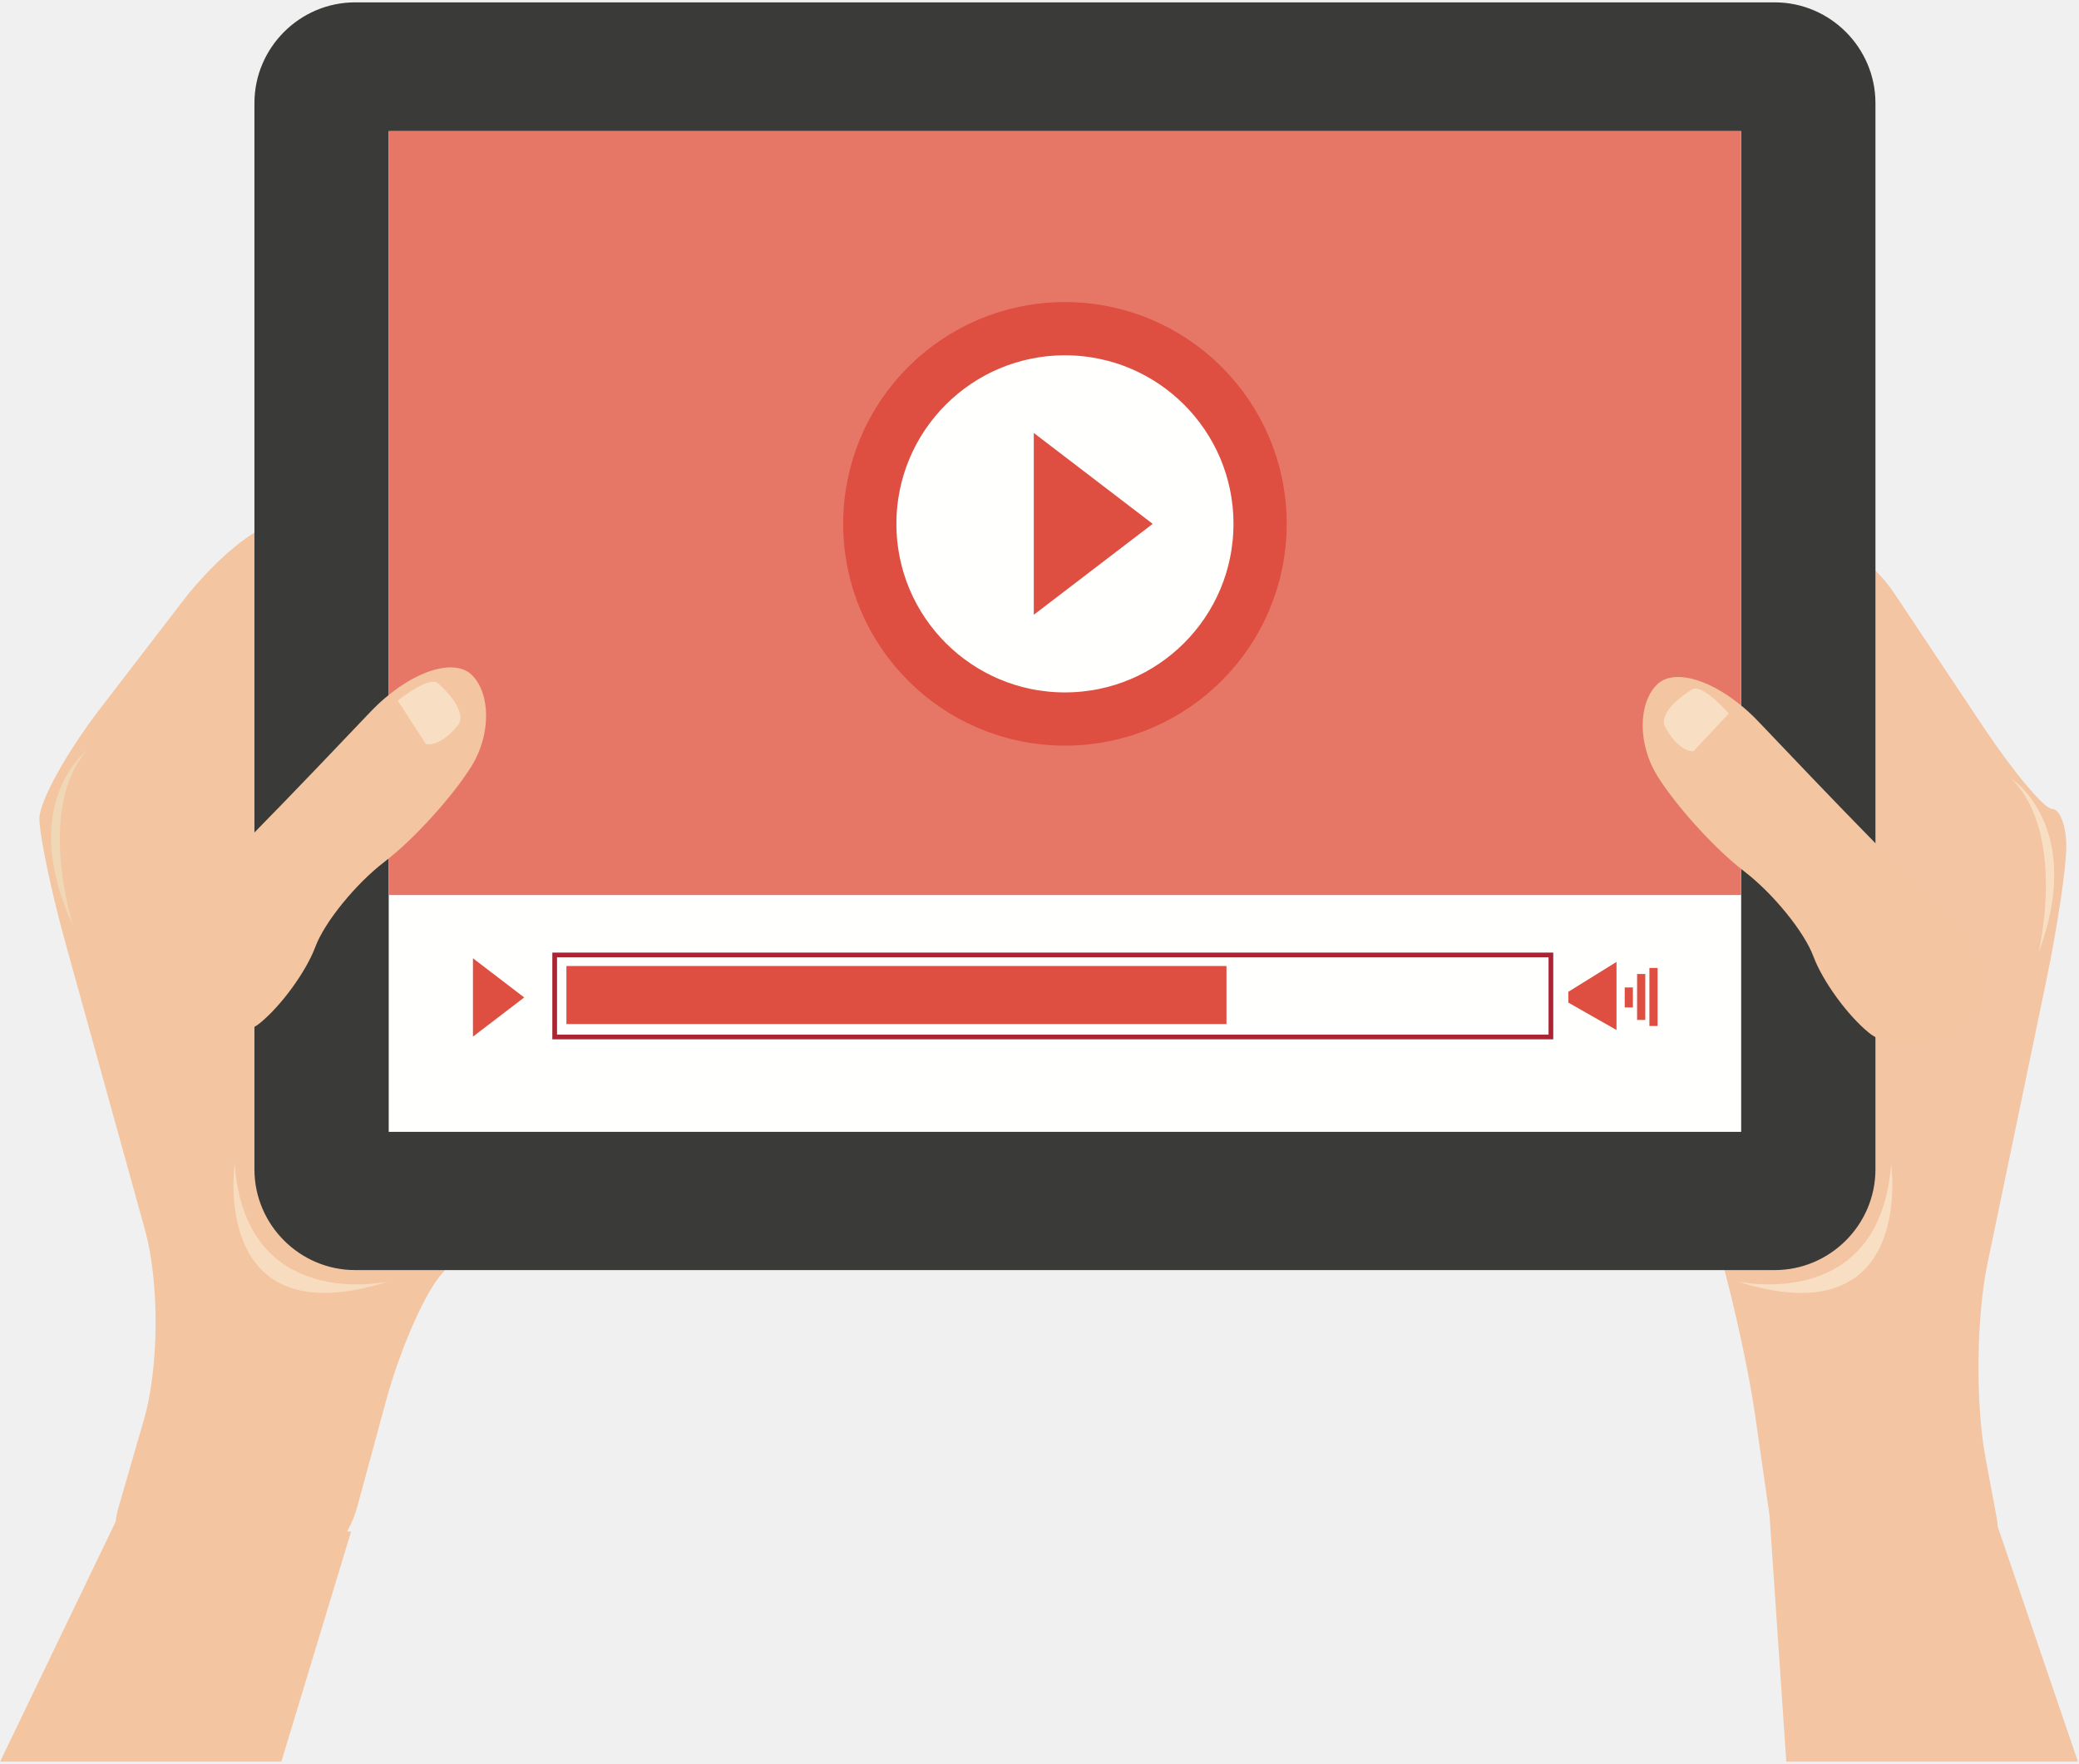
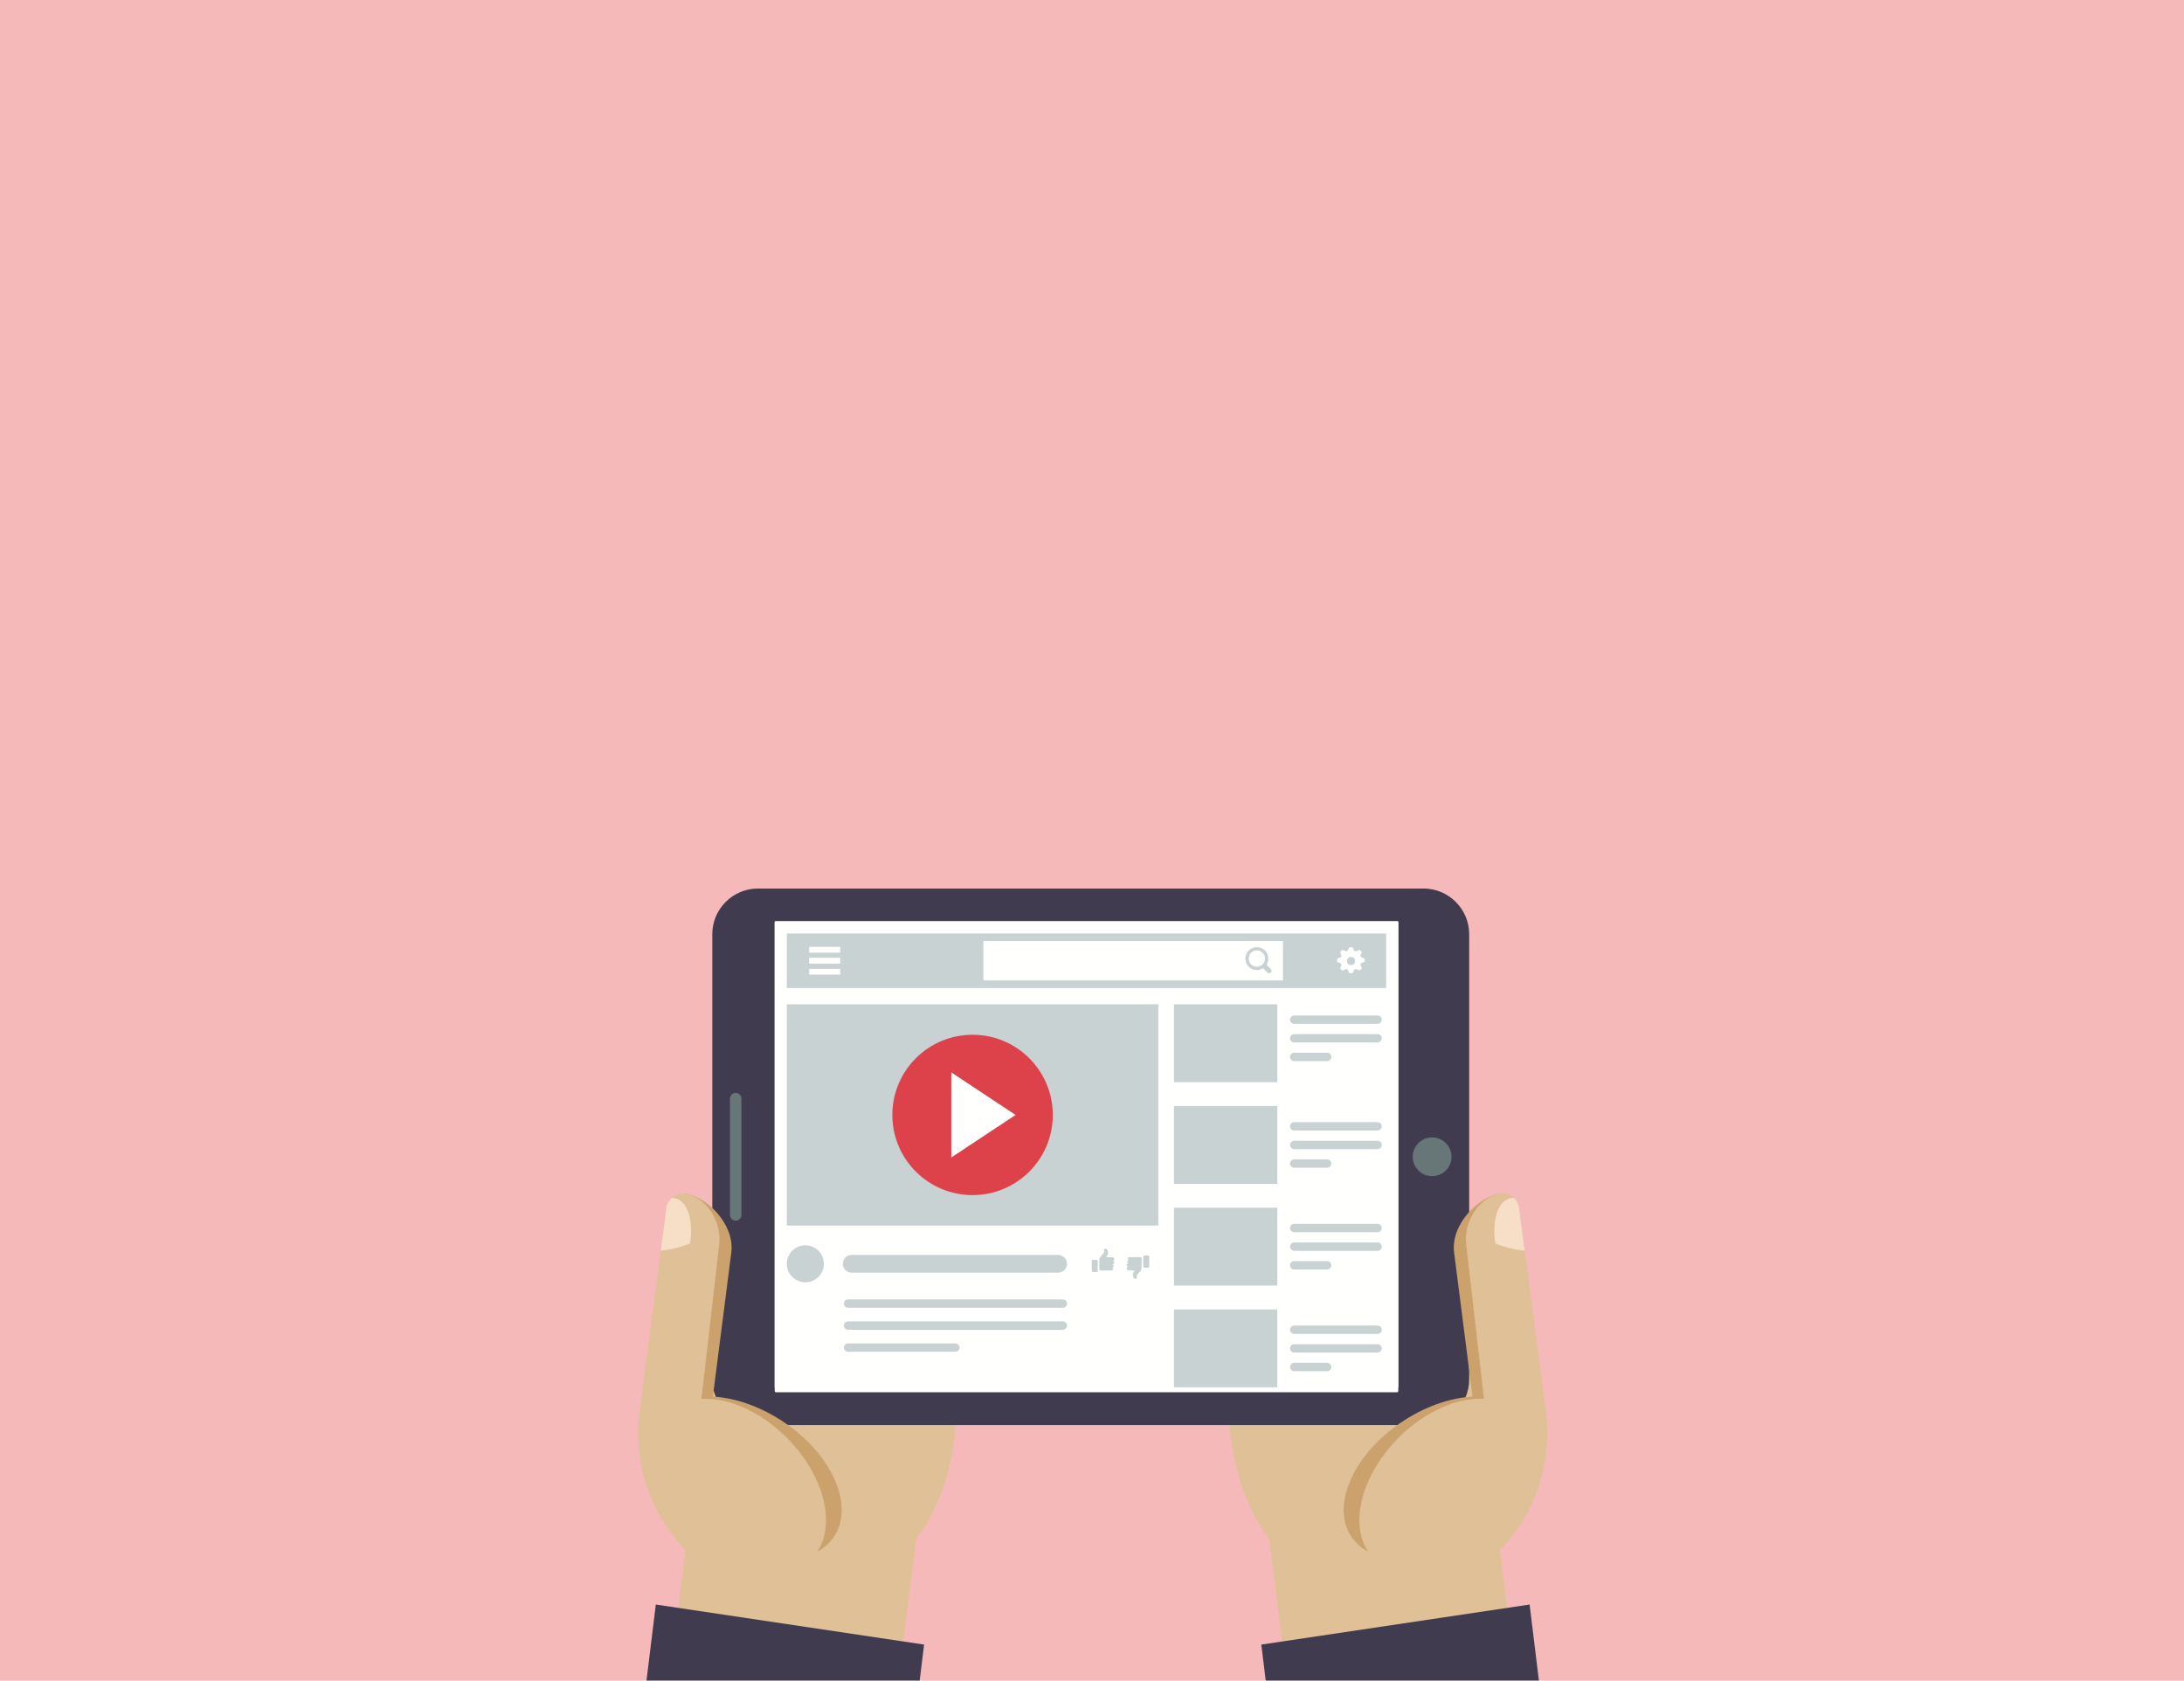
- <svg xmlns="http://www.w3.org/2000/svg" xmlns:xlink="http://www.w3.org/1999/xlink" width="600px" height="509px" viewBox="0 0 600 509" version="1.1">
+ <svg xmlns="http://www.w3.org/2000/svg" xmlns:xlink="http://www.w3.org/1999/xlink" width="1561px" height="1201px" viewBox="0 0 1561 1201" version="1.1">
  <defs>
-     <polygon id="path-1" points="0.052 0.825 599.717 0.825 599.717 358.026 0.052 358.026" />
+     <rect id="path-1" x="0" y="0" width="1561" height="1201" />
  </defs>
  <g id="Page-1" stroke="none" stroke-width="1" fill="none" fill-rule="evenodd">
-     <g id="file" transform="translate(0, 1)">
-       <g id="Group-4" transform="translate(0, 149.345)">
-         <mask id="mask-2" fill="white">
-           <use xlink:href="#path-1" />
-         </mask>
-         <g id="Clip-2" />
-         <path d="M576.566,290.277 C576.49,289.292 576.363,288.293 576.175,287.281 L572.979,270.136 C570.118,254.783 570.378,229.71 573.558,214.419 L590.556,132.665 C593.735,117.374 596.336,99.968 596.336,93.983 C596.336,88 594.5,83.104 592.257,83.104 C590.013,83.104 581.088,72.472 572.425,59.477 L546.81,21.052 C538.146,8.058 524.02,2.016 515.418,7.625 C506.817,13.235 502.285,30.355 505.348,45.67 L507.81,57.979 C510.872,73.293 509.45,97.983 504.648,112.845 L493.548,147.201 C488.747,162.063 488.681,186.403 493.402,201.29 L493.916,202.913 C498.636,217.8 504.315,242.63 506.535,258.089 L510.701,287.089 L515.528,358.079 L599.717,358.079 L576.566,290.277" id="Fill-1" fill="#F3C5A2" mask="url(#mask-2)" />
-         <path d="M126.293,142.263 C120.683,131.043 113.033,112.99 109.293,102.143 C105.554,91.298 94.844,76.304 85.493,68.824 C76.144,61.344 73.39,48.186 79.374,39.584 C85.358,30.983 90.254,18.743 90.254,12.385 C90.254,6.027 85.664,0.825 80.054,0.825 C74.444,0.825 62.072,10.961 52.56,23.348 L28.669,54.461 C19.157,66.849 11.376,80.962 11.376,85.824 C11.376,90.686 14.79,106.977 18.962,122.028 L41.868,204.657 C46.041,219.707 45.898,244.294 41.55,259.295 L34.239,284.523 C33.815,285.986 33.524,287.422 33.352,288.824 L0,358.079 L81.176,358.079 L101.311,291.663 L100.196,291.541 C101.459,289.259 102.459,286.864 103.129,284.391 L111.378,253.987 C115.467,238.914 122.791,222.297 127.653,217.061 C132.515,211.825 136.493,197.444 136.493,185.102 C136.493,172.76 131.903,153.482 126.293,142.263" id="Fill-3" fill="#F3C5A0" mask="url(#mask-2)" />
+     <g id="Group-3">
+       <mask id="mask-2" fill="white">
+         <use xlink:href="#path-1" />
+       </mask>
+       <use id="Rectangle" fill-opacity="0.35" fill="#FF5555" xlink:href="#path-1" />
+       <g id="334052-P9YHDR-482-2" mask="url(#mask-2)">
+         <g transform="translate(453, 635)" id="334052-P9YHDR-482">
+           <path d="M605.864,293.947 C658.513,334.217 668.519,409.504 628.22,462.109 C587.915,514.712 522.271,520.664 469.62,480.393 C416.978,440.125 410.922,325.285 451.227,272.682 C491.526,220.08 553.217,253.679 605.864,293.947" id="Fill-4" fill="#E0C097" />
+           <path d="M50.138,293.947 C-2.509,334.217 -12.516,409.504 27.786,462.109 C68.087,514.712 133.733,520.664 186.381,480.393 C239.028,440.125 245.08,325.285 204.779,272.682 C164.477,220.08 102.786,253.679 50.138,293.947" id="Fill-5" fill="#E0C097" />
+           <path d="M88.724,0 L564.463,0 C582.406,0 597.082,14.662 597.082,32.591 L597.082,350.838 C597.082,368.761 582.406,383.425 564.463,383.425 L88.724,383.425 C70.783,383.425 56.108,368.761 56.108,350.838 L56.108,32.591 C56.108,14.662 70.783,0 88.724,0" id="Fill-6" fill="#403B4E" />
+           <path d="M100.71,358.821 L100.71,24.6 C100.71,23.951 101.07,23.418 101.504,23.418 L545.625,23.418 C546.06,23.418 546.419,23.951 546.419,24.6 L546.419,358.821 C546.419,359.471 546.06,360.007 545.625,360.007 L101.504,360.007 C101.07,360.007 100.71,359.471 100.71,358.821" id="Fill-7" fill="#FFFFFE" />
+           <path d="M68.73,233.286 L68.73,150.139 C68.73,147.884 70.573,146.042 72.83,146.042 L72.834,146.042 C75.088,146.042 76.935,147.884 76.935,150.139 L76.935,233.286 C76.935,235.537 75.088,237.385 72.834,237.385 L72.83,237.385 C70.573,237.385 68.73,235.537 68.73,233.286" id="Fill-8" fill="#677677" />
+           <path d="M556.734,191.712 C556.734,184.06 562.943,177.859 570.599,177.859 C578.256,177.859 584.463,184.06 584.463,191.712 C584.463,199.369 578.256,205.563 570.599,205.563 C562.943,205.563 556.734,199.369 556.734,191.712" id="Fill-9" fill="#677677" />
+           <polyline id="Fill-10" fill="#E0C097" points="43.08 425.546 15.724 640 179.519 640 202.88 456.828 43.08 425.546" />
+           <polyline id="Fill-11" fill="#403B4E" points="15.739 511.701 0 640 195.28 640 207.486 540.321 15.739 511.701" />
+           <path d="M49.153,363.08 C15.191,364.875 9.723,396.597 26.685,428.661 C43.644,460.721 76.606,480.984 110.564,479.186 C144.528,477.389 158.314,449.942 141.356,417.878 C124.397,385.815 83.117,361.28 49.153,363.08" id="Fill-12" fill="#CBA16C" />
+           <path d="M36.373,217.958 C29.145,217.078 27.956,223.359 27.084,230.577 L7.549,364.969 C6.038,377.488 14.06,397.441 26.587,398.973 C39.11,400.503 52.989,391.519 54.486,379.003 L69.69,260.149 C72.293,239.803 51.784,219.843 36.373,217.958" id="Fill-13" fill="#CBA16C" />
+           <path d="M36.373,217.958 C29.971,217.178 24.086,221.77 23.314,228.166 L3.496,378.455 C2.155,389.547 9.262,407.224 20.356,408.581 C31.451,409.931 44.018,401.979 45.338,390.888 L61.056,254.361 C63.132,236.31 50.024,219.626 36.373,217.958" id="Fill-14" fill="#E0C097" />
+           <path d="M45.888,364.928 C16.13,368.228 5.394,398.56 21.904,432.675 C38.416,466.792 75.919,491.778 105.675,488.476 C135.433,485.18 146.165,454.85 129.657,420.729 C113.147,386.614 75.64,361.632 45.888,364.928" id="Fill-15" fill="#E0C097" />
+           <path d="M26.882,221.103 C24.969,222.913 23.651,225.369 23.314,228.166 L19.271,258.821 C27.022,257.958 32.652,256.609 40.18,253.711 C42.464,240.985 40.086,221.09 26.882,221.103" id="Fill-16" fill="#F6DFC6" />
+           <polyline id="Fill-17" fill="#E0C097" points="612.923 425.546 640.282 640 476.485 640 453.121 456.828 612.923 425.546" />
+           <polyline id="Fill-18" fill="#403B4E" points="640.263 511.701 656 640 460.725 640 448.518 540.321 640.263 511.701" />
+           <path d="M606.851,363.08 C640.811,364.875 646.277,396.597 629.318,428.661 C612.36,460.721 579.4,480.984 545.436,479.186 C511.472,477.389 497.69,449.942 514.65,417.878 C531.605,385.815 572.887,361.28 606.851,363.08" id="Fill-19" fill="#CBA16C" />
+           <path d="M619.631,217.958 C626.853,217.078 628.048,223.359 628.92,230.577 L648.455,364.969 C649.965,377.488 641.944,397.441 629.417,398.973 C616.896,400.503 603.011,391.519 601.52,379.003 L586.314,260.149 C583.71,239.803 604.216,219.843 619.631,217.958" id="Fill-20" fill="#CBA16C" />
+           <path d="M619.631,217.958 C626.035,217.178 631.918,221.77 632.691,228.166 L652.506,378.455 C653.847,389.547 646.742,407.224 635.646,408.581 C624.55,409.931 611.984,401.979 610.662,390.888 L594.948,254.361 C592.874,236.31 605.979,219.626 619.631,217.958" id="Fill-21" fill="#E0C097" />
+           <path d="M610.118,364.928 C639.872,368.228 650.608,398.56 634.1,432.675 C617.587,466.792 580.086,491.778 550.329,488.476 C520.577,485.18 509.835,454.85 526.347,420.729 C542.859,386.614 580.362,361.632 610.118,364.928" id="Fill-22" fill="#E0C097" />
+           <path d="M629.124,221.103 C631.035,222.913 632.355,225.369 632.691,228.166 L636.735,258.821 C628.98,257.958 623.352,256.609 615.82,253.711 C613.54,240.985 615.914,221.09 629.124,221.103" id="Fill-23" fill="#F6DFC6" />
+           <polygon id="Fill-24" fill="#FFFFFE" points="100.71 356.509 546.419 356.509 546.419 23.418 100.71 23.418" />
+           <polygon id="Fill-25" fill="#C8D2D3" points="109.384 71.083 537.745 71.083 537.745 32.117 109.384 32.117" />
+           <polygon id="Fill-26" fill="#FFFFFE" points="249.895 65.692 463.988 65.692 463.988 37.51 249.895 37.51" />
+           <polygon id="Fill-27" fill="#FFFFFE" points="125.309 45.838 147.545 45.838 147.545 41.669 125.309 41.669" />
+           <polygon id="Fill-28" fill="#FFFFFE" points="125.309 53.683 147.545 53.683 147.545 49.516 125.309 49.516" />
+           <polygon id="Fill-29" fill="#FFFFFE" points="125.309 61.53 147.545 61.53 147.545 57.361 125.309 57.361" />
+           <polygon id="Fill-30" fill="#C8D2D3" points="109.384 240.868 374.882 240.868 374.882 82.738 109.384 82.738" />
+           <polygon id="Fill-31" fill="#C8D2D3" points="386.09 138.38 459.941 138.38 459.941 82.738 386.09 82.738" />
+           <path d="M303.281,274.539 L155.762,274.539 C152.253,274.539 149.408,271.696 149.408,268.189 C149.408,264.683 152.253,261.84 155.762,261.84 L303.281,261.84 C306.792,261.84 309.637,264.683 309.637,268.189 C309.637,271.696 306.792,274.539 303.281,274.539" id="Fill-32" fill="#C8D2D3" />
+           <path d="M531.625,96.7 L472.052,96.7 C470.401,96.7 469.065,95.364 469.065,93.715 C469.065,92.068 470.401,90.732 472.052,90.732 L531.625,90.732 C533.274,90.732 534.611,92.068 534.611,93.715 C534.611,95.364 533.274,96.7 531.625,96.7" id="Fill-33" fill="#C8D2D3" />
+           <path d="M531.625,110.006 L472.052,110.006 C470.401,110.006 469.065,108.67 469.065,107.023 C469.065,105.376 470.401,104.04 472.052,104.04 L531.625,104.04 C533.274,104.04 534.611,105.376 534.611,107.023 C534.611,108.67 533.274,110.006 531.625,110.006" id="Fill-34" fill="#C8D2D3" />
+           <path d="M495.555,123.316 L472.052,123.316 C470.401,123.316 469.065,121.978 469.065,120.331 C469.065,118.684 470.401,117.348 472.052,117.348 L495.555,117.348 C497.204,117.348 498.54,118.684 498.54,120.331 C498.54,121.978 497.204,123.316 495.555,123.316" id="Fill-35" fill="#C8D2D3" />
+           <path d="M531.625,172.926 L472.052,172.926 C470.401,172.926 469.065,171.591 469.065,169.944 C469.065,168.295 470.401,166.959 472.052,166.959 L531.625,166.959 C533.274,166.959 534.611,168.295 534.611,169.944 C534.611,171.591 533.274,172.926 531.625,172.926" id="Fill-36" fill="#C8D2D3" />
+           <path d="M531.625,186.234 L472.052,186.234 C470.401,186.234 469.065,184.897 469.065,183.25 C469.065,181.603 470.401,180.267 472.052,180.267 L531.625,180.267 C533.274,180.267 534.611,181.603 534.611,183.25 C534.611,184.897 533.274,186.234 531.625,186.234" id="Fill-37" fill="#C8D2D3" />
+           <path d="M495.555,199.541 L472.052,199.541 C470.401,199.541 469.065,198.205 469.065,196.558 C469.065,194.911 470.401,193.575 472.052,193.575 L495.555,193.575 C497.204,193.575 498.54,194.911 498.54,196.558 C498.54,198.205 497.204,199.541 495.555,199.541" id="Fill-38" fill="#C8D2D3" />
+           <path d="M531.625,245.617 L472.052,245.617 C470.401,245.617 469.065,244.281 469.065,242.632 C469.065,240.985 470.401,239.65 472.052,239.65 L531.625,239.65 C533.274,239.65 534.611,240.985 534.611,242.632 C534.611,244.281 533.274,245.617 531.625,245.617" id="Fill-39" fill="#C8D2D3" />
+           <path d="M306.65,299.62 L153.142,299.62 C151.493,299.62 150.156,298.284 150.156,296.635 C150.156,294.988 151.493,293.652 153.142,293.652 L306.65,293.652 C308.3,293.652 309.637,294.988 309.637,296.635 C309.637,298.284 308.3,299.62 306.65,299.62" id="Fill-40" fill="#C8D2D3" />
+           <path d="M306.65,315.323 L153.142,315.323 C151.493,315.323 150.156,313.987 150.156,312.34 C150.156,310.693 151.493,309.357 153.142,309.357 L306.65,309.357 C308.3,309.357 309.637,310.693 309.637,312.34 C309.637,313.987 308.3,315.323 306.65,315.323" id="Fill-41" fill="#C8D2D3" />
+           <path d="M229.827,331.03 L153.142,331.03 C151.493,331.03 150.156,329.692 150.156,328.045 C150.156,326.398 151.493,325.063 153.142,325.063 L229.827,325.063 C231.475,325.063 232.812,326.398 232.812,328.045 C232.812,329.692 231.475,331.03 229.827,331.03" id="Fill-42" fill="#C8D2D3" />
+           <path d="M531.625,258.925 L472.052,258.925 C470.401,258.925 469.065,257.589 469.065,255.942 C469.065,254.293 470.401,252.958 472.052,252.958 L531.625,252.958 C533.274,252.958 534.611,254.293 534.611,255.942 C534.611,257.589 533.274,258.925 531.625,258.925" id="Fill-43" fill="#C8D2D3" />
+           <path d="M495.555,272.233 L472.052,272.233 C470.401,272.233 469.065,270.897 469.065,269.25 C469.065,267.601 470.401,266.266 472.052,266.266 L495.555,266.266 C497.204,266.266 498.54,267.601 498.54,269.25 C498.54,270.897 497.204,272.233 495.555,272.233" id="Fill-44" fill="#C8D2D3" />
+           <path d="M531.625,318.306 L472.052,318.306 C470.401,318.306 469.065,316.97 469.065,315.323 C469.065,313.676 470.401,312.34 472.052,312.34 L531.625,312.34 C533.274,312.34 534.611,313.676 534.611,315.323 C534.611,316.97 533.274,318.306 531.625,318.306" id="Fill-45" fill="#C8D2D3" />
+           <path d="M531.625,331.614 L472.052,331.614 C470.401,331.614 469.065,330.278 469.065,328.631 C469.065,326.984 470.401,325.648 472.052,325.648 L531.625,325.648 C533.274,325.648 534.611,326.984 534.611,328.631 C534.611,330.278 533.274,331.614 531.625,331.614" id="Fill-46" fill="#C8D2D3" />
+           <path d="M495.555,344.922 L472.052,344.922 C470.401,344.922 469.065,343.586 469.065,341.939 C469.065,340.292 470.401,338.956 472.052,338.956 L495.555,338.956 C497.204,338.956 498.54,340.292 498.54,341.939 C498.54,343.586 497.204,344.922 495.555,344.922" id="Fill-47" fill="#C8D2D3" />
+           <polygon id="Fill-48" fill="#C8D2D3" points="386.09 211.071 459.941 211.071 459.941 155.429 386.09 155.429" />
+           <polygon id="Fill-49" fill="#C8D2D3" points="386.09 283.761 459.941 283.761 459.941 228.119 386.09 228.119" />
+           <polygon id="Fill-50" fill="#C8D2D3" points="386.09 356.454 459.941 356.454 459.941 300.812 386.09 300.812" />
+           <path d="M135.864,268.189 C135.864,275.493 129.937,281.417 122.624,281.417 C115.311,281.417 109.384,275.493 109.384,268.189 C109.384,260.882 115.311,254.96 122.624,254.96 C129.937,254.96 135.864,260.882 135.864,268.189" id="Fill-51" fill="#C8D2D3" />
+           <path d="M445.322,44.211 C442.09,44.211 439.471,46.827 439.471,50.057 C439.471,53.284 442.09,55.901 445.322,55.901 C448.554,55.901 451.171,53.284 451.171,50.057 C451.171,46.827 448.554,44.211 445.322,44.211 Z M455.336,60.063 C454.648,60.748 453.537,60.748 452.851,60.063 L449.747,56.962 C448.47,57.778 446.964,58.267 445.336,58.267 C440.805,58.267 437.131,54.598 437.131,50.071 C437.131,45.544 440.805,41.873 445.336,41.873 C449.867,41.873 453.539,45.544 453.539,50.071 C453.539,51.696 453.049,53.203 452.234,54.479 L455.336,57.579 C456.022,58.265 456.022,59.377 455.336,60.063 L455.336,60.063 Z" id="Fill-53" fill="#C8D2D3" />
+           <path d="M515.52,51.808 C515.52,53.421 514.208,54.732 512.595,54.732 C510.983,54.732 509.67,53.421 509.67,51.808 C509.67,50.198 510.983,48.887 512.595,48.887 C514.208,48.887 515.52,50.198 515.52,51.808 Z M519.807,49.08 L519.304,47.935 C519.304,47.935 520.473,45.402 520.37,45.304 L518.821,43.854 C518.716,43.755 516.079,44.911 516.079,44.911 L514.862,44.439 C514.862,44.439 513.787,41.873 513.64,41.873 L511.458,41.873 C511.309,41.873 510.312,44.444 510.312,44.444 L509.097,44.917 C509.097,44.917 506.406,43.819 506.303,43.917 L504.761,45.369 C504.651,45.468 505.882,47.949 505.882,47.949 L505.379,49.093 C505.379,49.093 502.65,50.104 502.65,50.24 L502.65,52.295 C502.65,52.436 505.386,53.374 505.386,53.374 L505.888,54.515 C505.888,54.515 504.718,57.046 504.822,57.142 L506.368,58.596 C506.471,58.695 509.11,57.54 509.11,57.54 L510.327,58.013 C510.327,58.013 511.401,60.577 511.55,60.577 L513.733,60.577 C513.883,60.577 514.88,58.006 514.88,58.006 L516.097,57.531 C516.097,57.531 518.783,58.63 518.887,58.535 L520.435,57.083 C520.542,56.98 519.309,54.5 519.309,54.5 L519.811,53.357 C519.811,53.357 522.54,52.346 522.54,52.208 L522.54,50.155 C522.541,50.014 519.807,49.08 519.807,49.08 L519.807,49.08 Z" id="Fill-54" fill="#FFFFFE" />
+           <path d="M330.747,265.378 L328.21,265.378 C327.739,265.378 327.353,265.761 327.353,266.232 L327.353,273.259 C327.353,273.729 327.739,274.114 328.21,274.114 L330.747,274.114 C331.216,274.114 331.602,273.729 331.602,273.259 L331.602,266.232 C331.602,265.761 331.216,265.378 330.747,265.378" id="Fill-55" fill="#C8D2D3" />
+           <path d="M342.208,266.203 L342.056,266.203 C342.799,266.203 343.408,265.595 343.408,264.854 C343.408,264.11 342.799,263.504 342.056,263.504 L337.721,263.504 C338.256,262.661 338.98,261.32 338.98,260.223 C338.98,258.489 338.029,257.523 337.409,257.412 C336.789,257.302 336.332,257.633 336.154,258.156 C335.974,258.679 336.292,259.671 336.169,260.026 C335.98,260.572 335.022,261.305 333.727,262.965 C332.568,264.45 332.732,266.203 332.732,266.203 L332.732,272.116 C332.732,272.579 333.11,272.956 333.573,272.956 L341.627,272.956 C342.166,272.956 342.608,272.516 342.608,271.978 C342.608,271.44 342.166,270.999 341.627,270.999 L341.765,270.999 C342.427,270.999 342.966,270.459 342.966,269.802 C342.966,269.141 342.427,268.602 341.765,268.602 L342.208,268.602 C342.867,268.602 343.408,268.062 343.408,267.403 C343.408,266.743 342.867,266.203 342.208,266.203" id="Fill-56" fill="#C8D2D3" />
+           <path d="M364.979,271.001 L367.517,271.001 C367.987,271.001 368.371,270.614 368.371,270.146 L368.371,263.118 C368.371,262.648 367.987,262.265 367.517,262.265 L364.979,262.265 C364.509,262.265 364.125,262.648 364.125,263.118 L364.125,270.146 C364.125,270.614 364.509,271.001 364.979,271.001" id="Fill-57" fill="#C8D2D3" />
+           <path d="M353.517,270.174 L353.668,270.174 C352.927,270.174 352.316,270.78 352.316,271.525 C352.316,272.265 352.927,272.875 353.668,272.875 L358.005,272.875 C357.47,273.716 356.744,275.057 356.744,276.154 C356.744,277.89 357.697,278.856 358.317,278.963 C358.937,279.075 359.393,278.744 359.571,278.221 C359.752,277.696 359.434,276.704 359.557,276.351 C359.746,275.805 360.703,275.074 362,273.412 C363.159,271.927 362.992,270.174 362.992,270.174 L362.992,264.261 C362.992,263.799 362.614,263.421 362.151,263.421 L354.097,263.421 C353.559,263.421 353.118,263.861 353.118,264.399 C353.118,264.938 353.559,265.378 354.097,265.378 L353.959,265.378 C353.3,265.378 352.759,265.916 352.759,266.577 C352.759,267.235 353.3,267.777 353.959,267.777 L353.517,267.777 C352.859,267.777 352.316,268.315 352.316,268.974 C352.316,269.634 352.859,270.174 353.517,270.174" id="Fill-58" fill="#C8D2D3" />
+           <path d="M299.477,161.804 C299.477,193.447 273.803,219.099 242.134,219.099 C210.464,219.099 184.792,193.447 184.792,161.804 C184.792,130.16 210.464,104.509 242.134,104.509 C273.803,104.509 299.477,130.16 299.477,161.804" id="Fill-59" fill="#DD424B" />
+           <polyline id="Fill-60" fill="#FFFFFE" points="226.934 131.401 226.934 192.207 272.854 161.804 226.934 131.401" />
+         </g>
      </g>
-       <path d="M540.577,336.436 C540.577,352.054 527.799,364.832 512.182,364.832 L102.503,364.832 C86.885,364.832 74.107,352.054 74.107,336.436 L74.107,28.755 C74.107,13.137 86.885,0.359 102.503,0.359 L512.182,0.359 C527.799,0.359 540.577,13.137 540.577,28.755 L540.577,336.436" id="Fill-5" fill="#3A3A39" />
-       <path d="M540.577,336.436 C540.577,352.054 527.799,364.832 512.182,364.832 L102.503,364.832 C86.885,364.832 74.107,352.054 74.107,336.436 L74.107,28.755 C74.107,13.137 86.885,0.359 102.503,0.359 L512.182,0.359 C527.799,0.359 540.577,13.137 540.577,28.755 L540.577,336.436 Z" id="Stroke-6" stroke="#3A3A39" stroke-width="1.355" />
-       <polygon id="Fill-8" fill="#FFFFFE" points="112.186 325.619 502.499 325.619 502.499 36.852 112.186 36.852" />
-       <polygon id="Fill-9" fill="#E67767" points="112.186 257.284 502.499 257.284 502.499 36.852 112.186 36.852" />
-       <path d="M363.663,150.17 C363.663,181.275 338.447,206.491 307.342,206.491 C276.238,206.491 251.022,181.275 251.022,150.17 C251.022,119.066 276.238,93.85 307.342,93.85 C338.447,93.85 363.663,119.066 363.663,150.17" id="Fill-10" fill="#FFFFFE" />
-       <path d="M363.663,150.17 C363.663,181.275 338.447,206.491 307.342,206.491 C276.238,206.491 251.022,181.275 251.022,150.17 C251.022,119.066 276.238,93.85 307.342,93.85 C338.447,93.85 363.663,119.066 363.663,150.17 Z" id="Stroke-11" stroke="#DE4E41" stroke-width="15.361" />
-       <polyline id="Fill-12" fill="#DE4E41" points="298.354 123.938 298.354 176.403 332.666 150.17 298.354 123.938" />
-       <polyline id="Fill-13" fill="#DE4E41" points="136.493 275.528 136.493 298.142 151.282 286.836 136.493 275.528" />
-       <polygon id="Fill-14" fill="#FFFFFE" points="160.079 298.243 447.591 298.243 447.591 274.566 160.079 274.566" />
-       <polygon id="Stroke-15" stroke="#AA2531" stroke-width="1.355" points="160.079 298.243 447.591 298.243 447.591 274.566 160.079 274.566" />
-       <polyline id="Fill-16" fill="#DE4E41" points="466.525 296.232 452.624 288.321 452.624 285.206 466.525 276.576 466.525 296.232" />
-       <polygon id="Fill-17" fill="#DE4E41" points="468.891 289.72 471.258 289.72 471.258 283.951 468.891 283.951" />
-       <polygon id="Fill-18" fill="#DE4E41" points="472.466 293.326 474.832 293.326 474.832 280.067 472.466 280.067" />
-       <polygon id="Fill-19" fill="#DE4E41" points="476.017 295.071 478.383 295.071 478.383 278.322 476.017 278.322" />
-       <polygon id="Fill-20" fill="#DE4E41" points="163.47 294.509 353.962 294.509 353.962 277.761 163.47 277.761" />
-       <path d="M567.38,295.735 C576.602,290.027 575.086,276.344 564.014,265.33 L562.651,263.974 C551.577,252.96 533.698,234.702 522.918,223.401 L507.439,207.175 C496.659,195.873 483.441,191.149 478.066,196.676 C472.69,202.203 472.764,213.949 478.23,222.778 C483.695,231.607 494.994,244.045 503.339,250.42 C511.683,256.794 520.691,267.857 523.356,275.004 C526.021,282.152 533.245,292.075 539.407,297.057 C545.57,302.039 558.158,301.445 567.38,295.735" id="Fill-21" fill="#F3C5A0" />
-       <path d="M46.988,292.957 C37.767,287.248 39.281,273.566 50.354,262.552 L51.717,261.196 C62.79,250.182 80.67,231.924 91.45,220.623 L106.928,204.397 C117.708,193.095 130.927,188.371 136.302,193.898 C141.678,199.425 141.604,211.171 136.139,220 C130.673,228.829 119.374,241.267 111.03,247.642 C102.685,254.016 93.677,265.079 91.012,272.226 C88.347,279.373 81.124,289.297 74.961,294.279 C68.797,299.261 56.21,298.666 46.988,292.957" id="Fill-22" fill="#F3C5A0" />
-       <path d="M488.243,198.017 C488.243,198.017 479.061,203.39 480.307,208.271 C480.307,208.271 483.853,215.696 488.699,215.824 L498.936,204.895 C498.936,204.895 491.215,195.955 488.243,198.017" id="Fill-23" fill="#F8DFC3" />
-       <path d="M126.52,196.283 C126.52,196.283 134.615,203.186 132.532,207.772 C132.532,207.772 127.737,214.459 122.944,213.734 L114.785,201.177 C114.785,201.177 123.956,193.733 126.52,196.283" id="Fill-24" fill="#F8DFC3" />
-       <path d="M112.186,368.762 C112.186,368.762 70.884,378.228 67.728,334.845 C67.728,334.845 60.411,385.327 112.186,368.762" id="Fill-25" fill="#F8DCBF" />
-       <g id="Group-29" transform="translate(13.9738, 214.8472)">
-         <path d="M11.161,0.633 C11.161,0.633 -9.348,16.142 7.217,51.506 C7.217,51.506 -3.827,17.729 11.161,0.633" id="Fill-26" fill="#F0D7B6" />
-         <path d="M566.374,8.735 C566.374,8.735 588.046,22.571 574.336,59.135 C574.336,59.135 582.668,24.59 566.374,8.735" id="Fill-28" fill="#F8DFC3" />
-       </g>
-       <path d="M501.314,368.762 C501.314,368.762 542.617,378.228 545.772,334.845 C545.772,334.845 553.088,385.327 501.314,368.762" id="Fill-30" fill="#F8DFC3" />
    </g>
  </g>
</svg>
